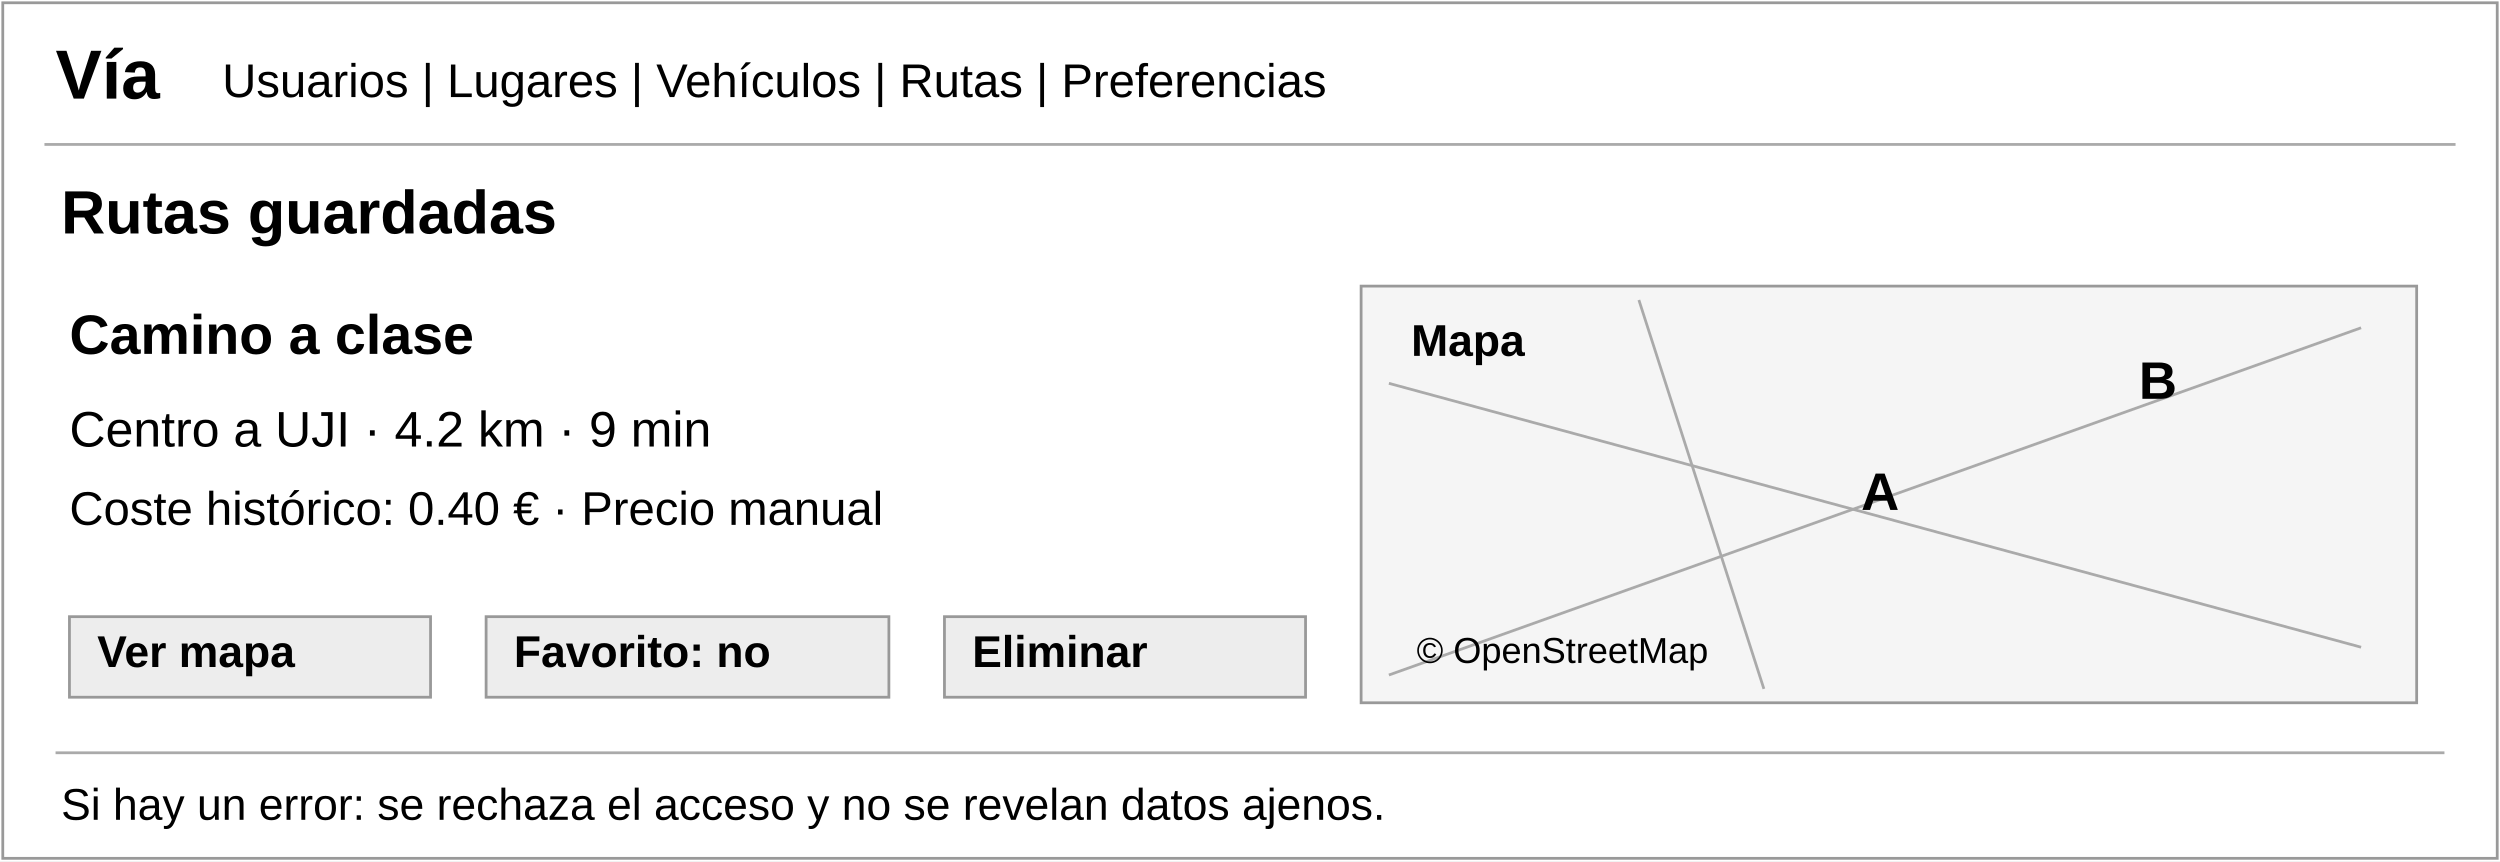
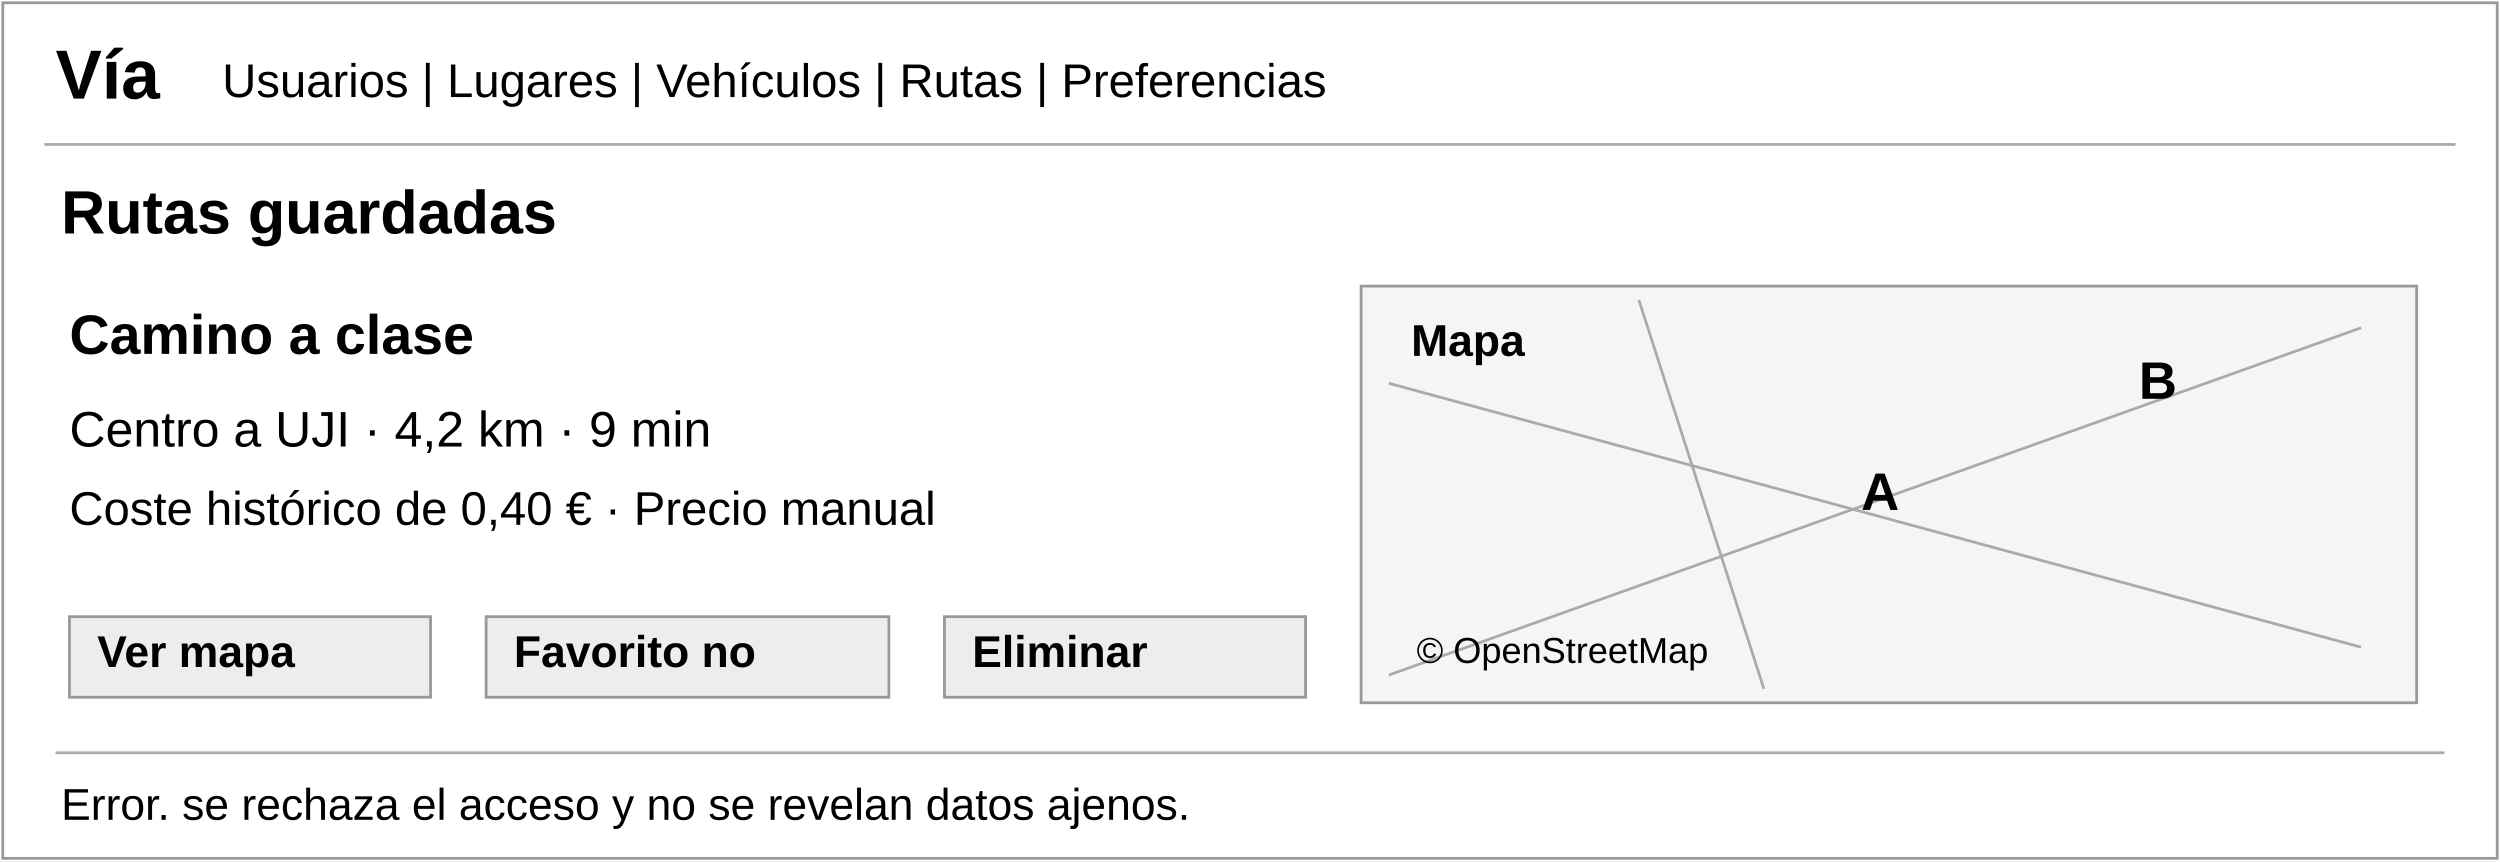
<svg xmlns="http://www.w3.org/2000/svg" width="900" height="310" viewBox="0 0 900 310">
  <rect width="900" height="310" fill="white" />
  <rect x="1" y="1" width="898" height="308" fill="white" stroke="#999" />
  <text x="20" y="35.5" font-family="Arial,sans-serif" font-size="25" font-weight="bold">Vía</text>
  <text x="80" y="34.94" font-family="Arial,sans-serif" font-size="17" font-weight="normal">Usuarios  |  Lugares  |  Vehículos  |  Rutas  |  Preferencias</text>
  <line x1="16" y1="52" x2="884" y2="52" stroke="#aaa" />
  <text x="22" y="84.04" font-family="Arial,sans-serif" font-size="22" font-weight="bold">Rutas guardadas</text>
  <text x="25" y="127.4" font-family="Arial,sans-serif" font-size="20" font-weight="bold">Camino a clase</text>
-   <text x="25" y="160.76" font-family="Arial,sans-serif" font-size="18" font-weight="normal">Centro a UJI · 4.2 km · 9 min</text>
-   <text x="25" y="188.94" font-family="Arial,sans-serif" font-size="17" font-weight="normal">Coste histórico: 0.40 € · Precio manual</text>
+   <text x="25" y="160.76" font-family="Arial,sans-serif" font-size="18" font-weight="normal">Centro a UJI · 4,2 km · 9 min</text>
+   <text x="25" y="188.94" font-family="Arial,sans-serif" font-size="17" font-weight="normal">Coste histórico de 0,40 € · Precio manual</text>
  <rect x="25" y="222" width="130" height="29" fill="#ededed" stroke="#999" />
  <text x="35" y="240.12" font-family="Arial,sans-serif" font-size="16" font-weight="bold">Ver mapa</text>
  <rect x="175" y="222" width="145" height="29" fill="#ededed" stroke="#999" />
-   <text x="185" y="240.12" font-family="Arial,sans-serif" font-size="16" font-weight="bold">Favorito: no</text>
+   <text x="185" y="240.12" font-family="Arial,sans-serif" font-size="16" font-weight="bold">Favorito no</text>
  <rect x="340" y="222" width="130" height="29" fill="#ededed" stroke="#999" />
  <text x="350" y="240.12" font-family="Arial,sans-serif" font-size="16" font-weight="bold">Eliminar</text>
  <rect x="490" y="103" width="380" height="150" fill="#f5f5f5" stroke="#999" />
  <line x1="500" y1="243" x2="850" y2="118" stroke="#aaa" />
  <line x1="500" y1="138" x2="850" y2="233" stroke="#aaa" />
  <line x1="590" y1="108" x2="635" y2="248" stroke="#aaa" />
  <text x="508" y="128.12" font-family="Arial,sans-serif" font-size="16" font-weight="bold">Mapa</text>
  <text x="510" y="238.66" font-family="Arial,sans-serif" font-size="13" font-weight="normal">© OpenStreetMap</text>
  <text x="670" y="183.58" font-family="Arial,sans-serif" font-size="19" font-weight="bold">A</text>
  <text x="770" y="143.58" font-family="Arial,sans-serif" font-size="19" font-weight="bold">B</text>
  <line x1="20" y1="271" x2="880" y2="271" stroke="#aaa" />
-   <text x="22" y="295.12" font-family="Arial,sans-serif" font-size="16" font-weight="normal">Si hay un error: se rechaza el acceso y no se revelan datos ajenos.</text>
+   <text x="22" y="295.12" font-family="Arial,sans-serif" font-size="16" font-weight="normal">Error. se rechaza el acceso y no se revelan datos ajenos.</text>
</svg>
